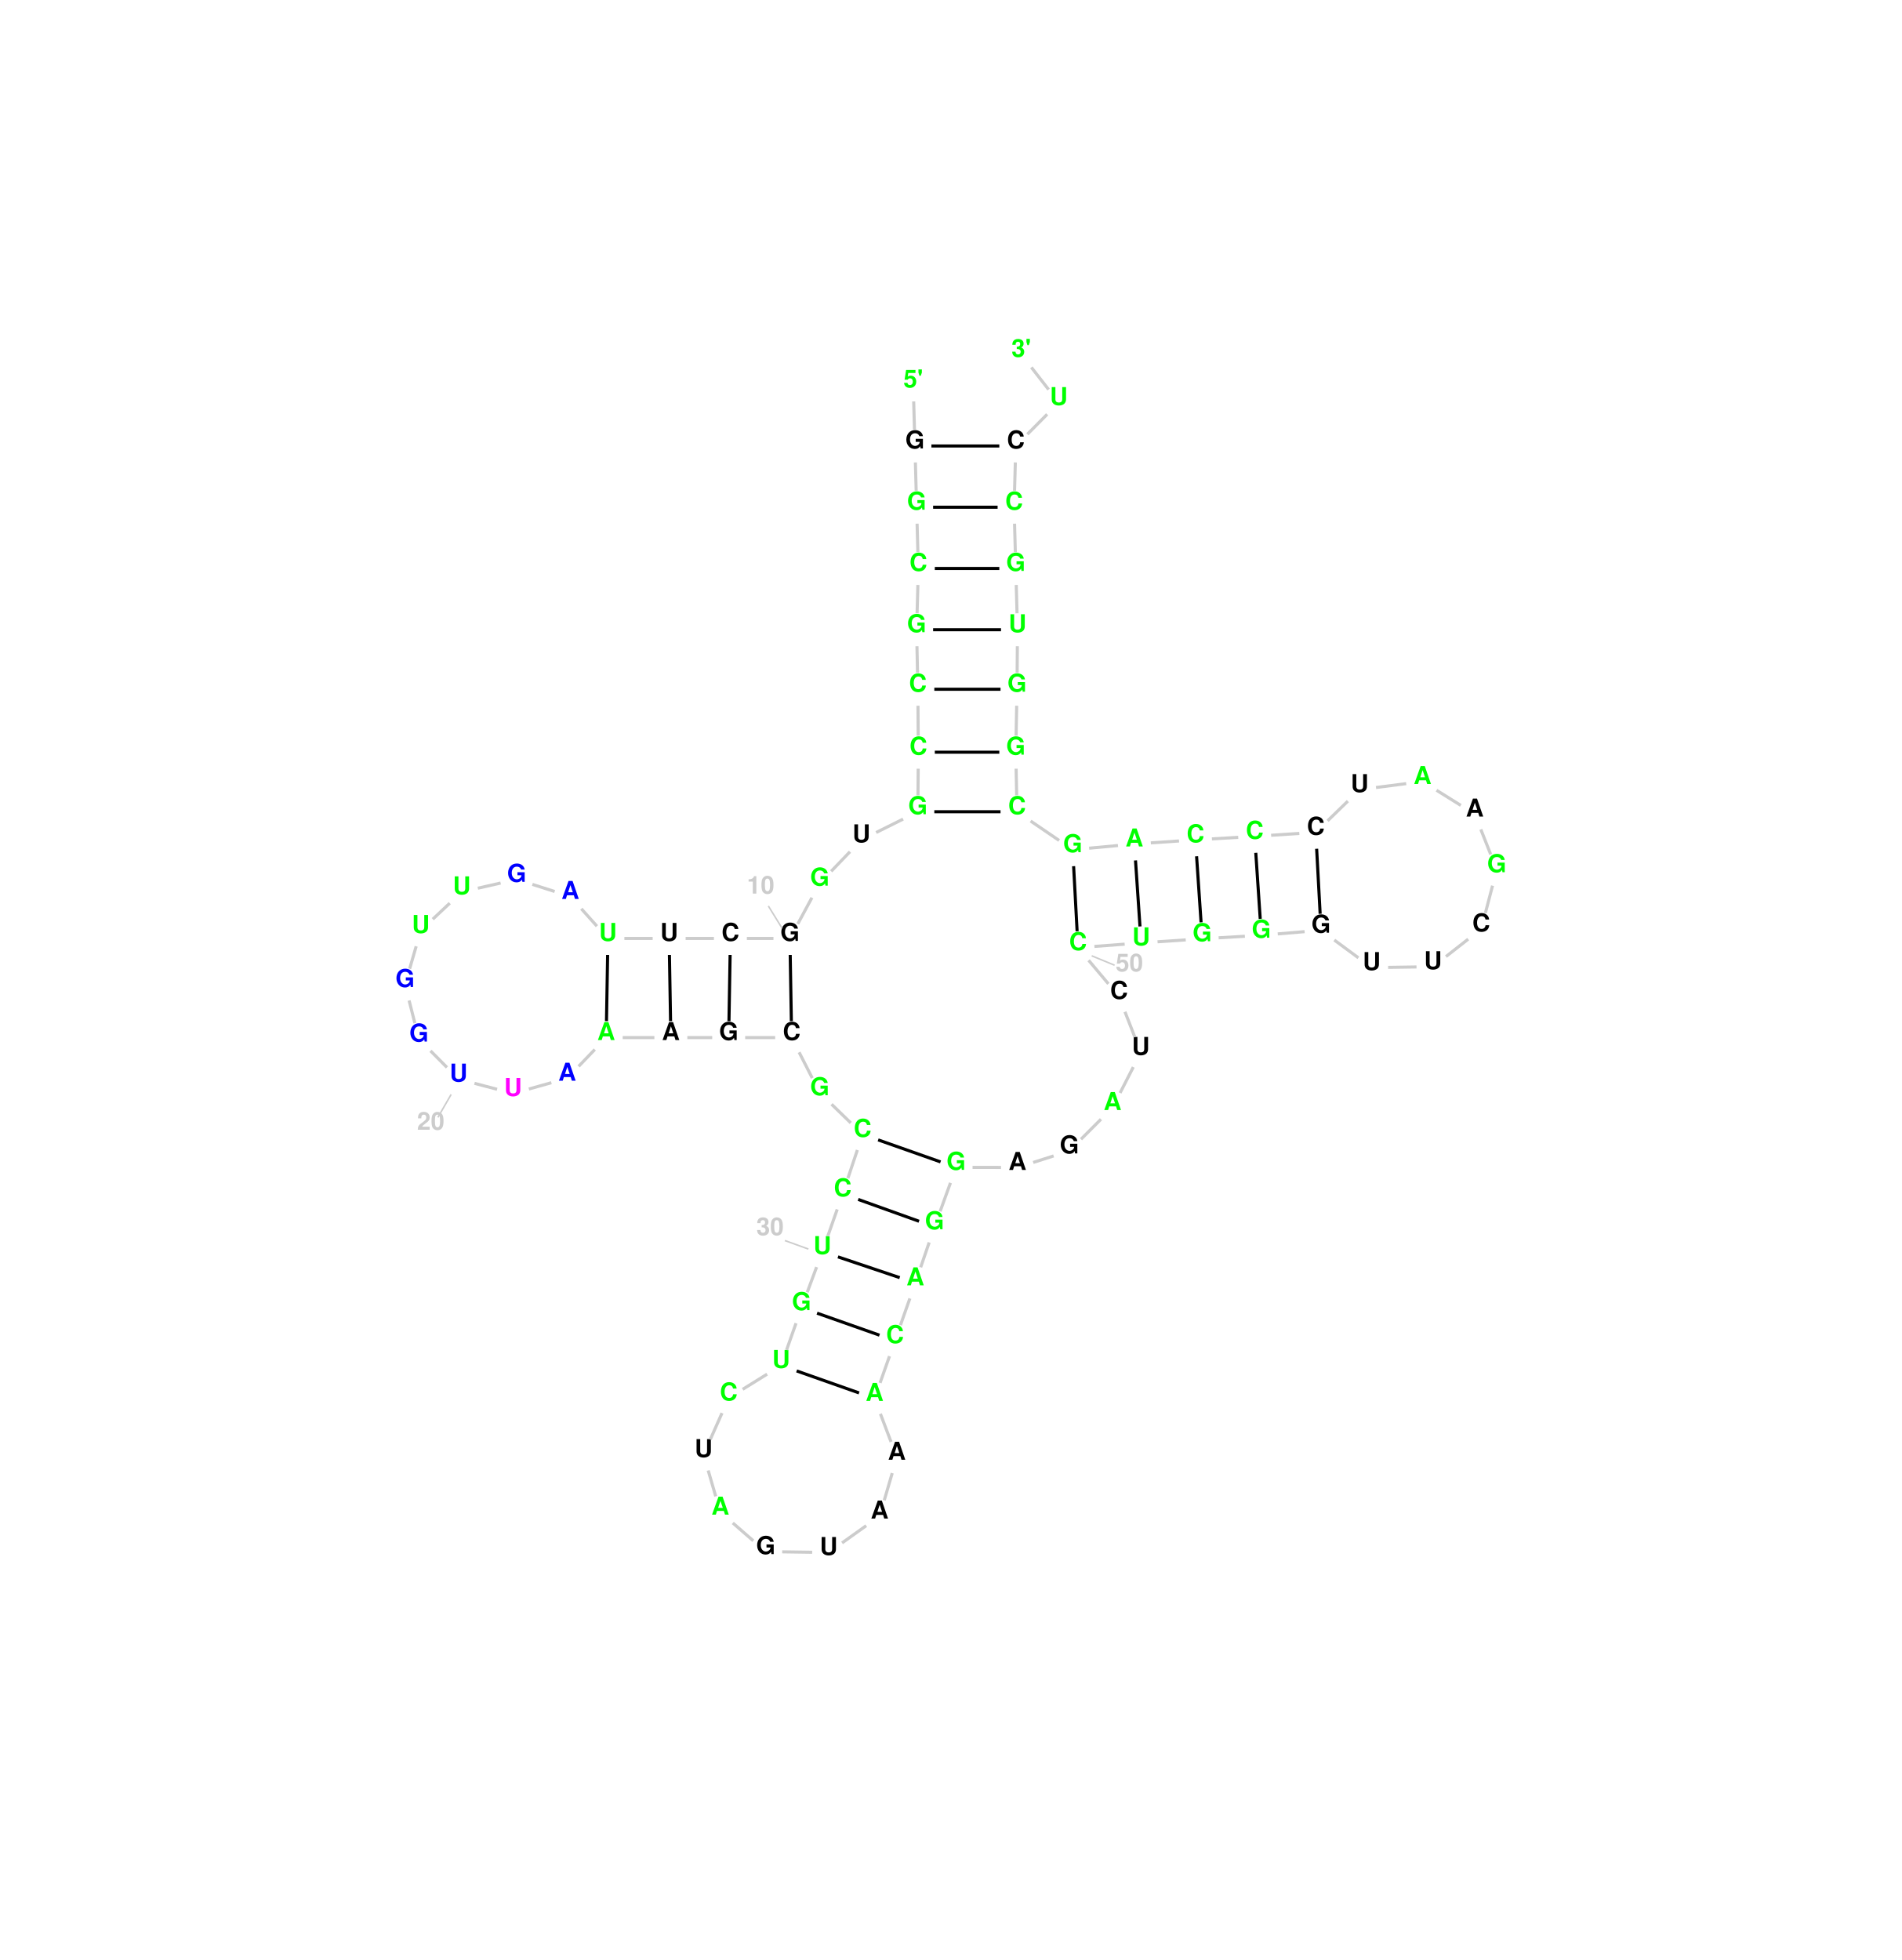
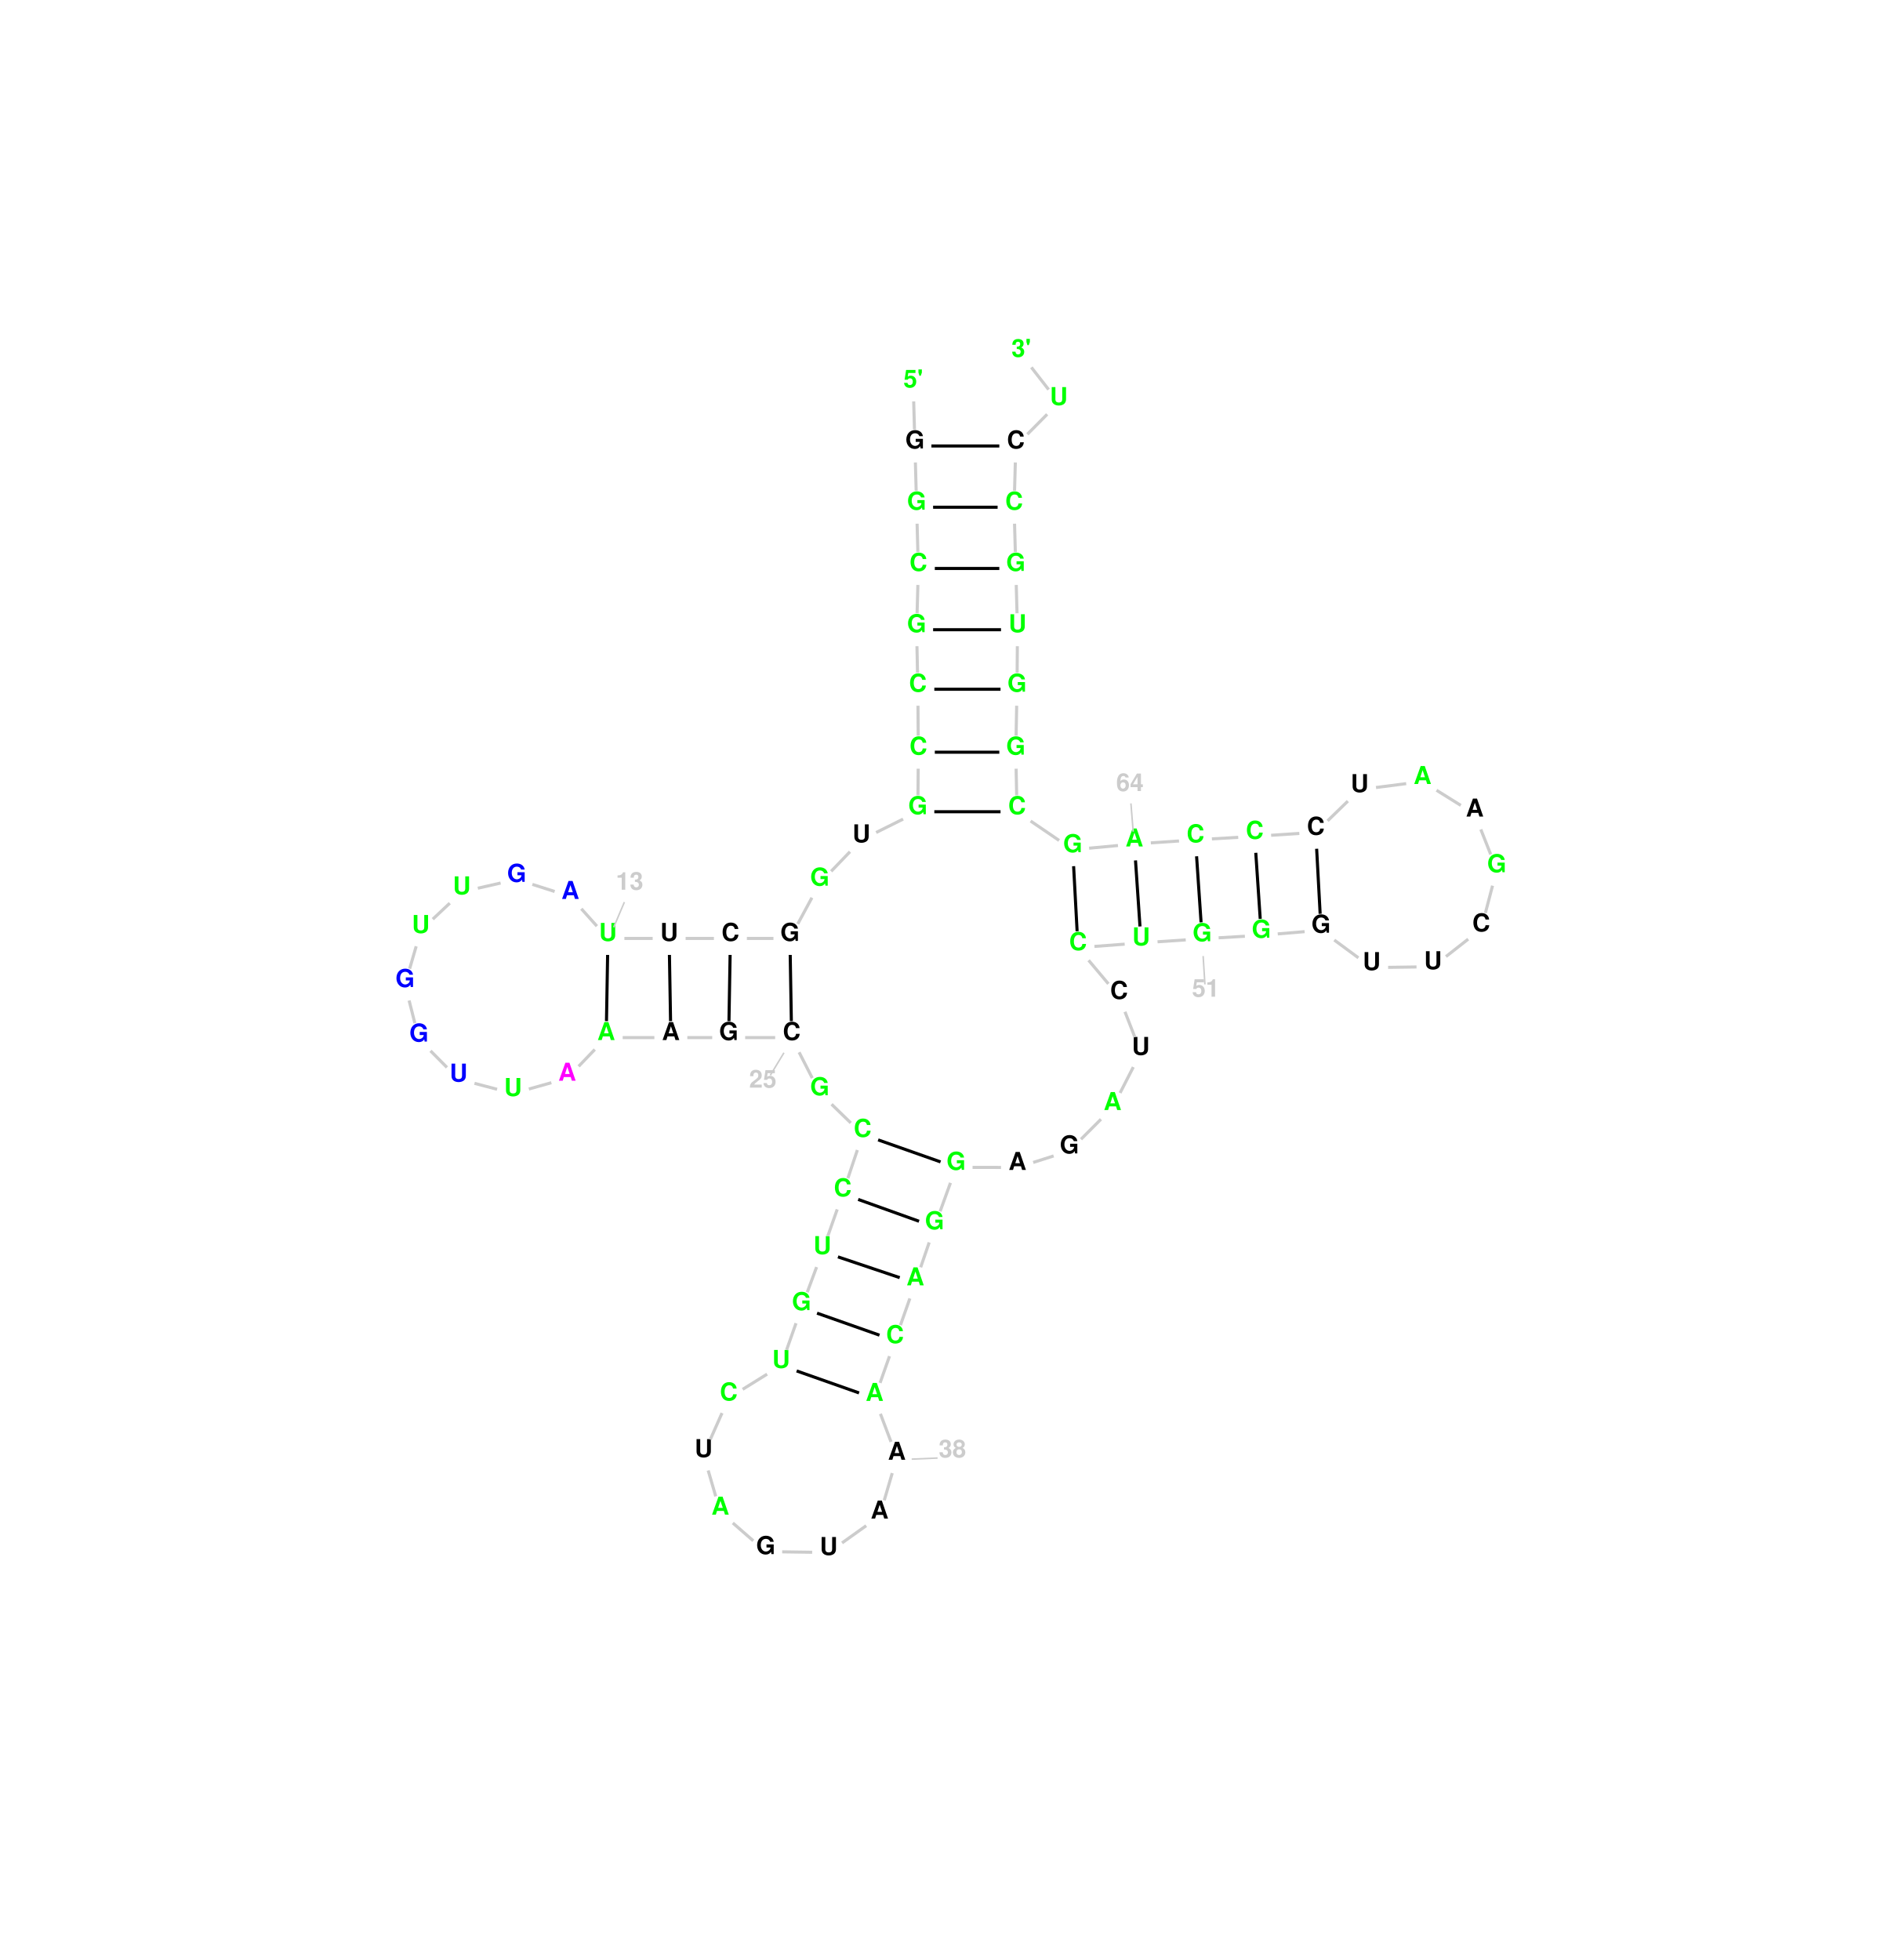
<svg xmlns="http://www.w3.org/2000/svg" width="234.761" height="241.949" style="font-size: 3.05px; font-weight: bold; font-family: Helvetica; ">
  <g>
    <style type="text/css">


text.red {fill: rgb(255, 0, 255); }
text.green {fill: rgb(0, 255, 0); }
text.blue {fill: rgb(0, 0, 255); }
text.black {fill: rgb(0, 0, 0); }
text.gray {fill: rgb(204, 204, 204); }
text.brown {fill: rgb(211.65, 104.55, 30.6); }
text {fill: rgb(0, 0, 0); text-anchor: middle; alignment-baseline: middle; }
circle.red {stroke: rgb(255, 0, 255); fill: none; }
circle.green {stroke: rgb(0, 255, 0); fill: none; }
circle.blue {stroke: rgb(0, 0, 255); fill: none; }
circle.black {stroke: rgb(0, 0, 0); fill: none; }
circle.gray {stroke: rgb(204, 204, 204); fill: none; }
circle.brown {stroke: rgb(211.65, 104.55, 30.6); fill: none; }
- circle {stroke: rgb(0, 0, 0); }
line.red {stroke: rgb(255, 0, 255); stroke-width: 0.381; }
line.green {stroke: rgb(0, 255, 0); stroke-width: 0.381; }
line.blue {stroke: rgb(0, 0, 255); stroke-width: 0.381; }
line.black {stroke: rgb(0, 0, 0); stroke-width: 0.381; }
line.gray {stroke: rgb(204, 204, 204); stroke-width: 0.381; }
line.brown {stroke: rgb(211.65, 104.55, 30.6); stroke-width: 0.381; }
line {stroke: rgb(0, 0, 0); }
text.numbering-label {fill: rgb(204, 204, 204);}
line.numbering-line {stroke: rgb(204, 204, 204); stroke-width: 0.191;}
line.predicted {stroke: rgb(0, 0, 0); stroke-dasharray: 2}
- text.background {fill: rgb(255, 255, 255);
- .template {visibility:hidden}
+ .sequential {visibility:hidden}
+ polyline {fill:none; stroke-linejoin:round; }
+ .pseudoknot_segment1 {stroke-linecap:round; stroke-opacity: 0.4; stroke-width:3.05px}
+ .pseudoknot_segment2 {stroke-linecap:round; stroke-opacity: 0.4; stroke-width:3.05px}
+ .pseudoknot_connection {stroke-linecap:round; stroke-opacity: 0.2; stroke-width:1.5}

</style>
  </g>
  <g>
    <text x="112.732" y="47.824" class="green">5'</text>
  </g>
  <g>
    <text x="112.941" y="55.359" class="black">G</text>
  </g>
  <g>
    <line x1="114.975" y1="55.054" x2="123.357" y2="55.054" class="black" />
  </g>
  <g>
    <text x="113.151" y="62.919" class="green">G</text>
  </g>
  <g>
    <line x1="115.185" y1="62.614" x2="123.147" y2="62.614" class="black" />
  </g>
  <g>
    <text x="113.361" y="70.479" class="green">C</text>
  </g>
  <g>
    <line x1="115.395" y1="70.174" x2="123.357" y2="70.174" class="black" />
  </g>
  <g>
    <text x="113.151" y="78.039" class="green">G</text>
  </g>
  <g>
    <line x1="115.185" y1="77.734" x2="123.567" y2="77.734" class="black" />
  </g>
  <g>
    <text x="113.301" y="85.389" class="green">C</text>
  </g>
  <g>
    <line x1="115.335" y1="85.084" x2="123.507" y2="85.084" class="black" />
  </g>
  <g>
    <text x="113.361" y="93.159" class="green">C</text>
  </g>
  <g>
    <line x1="115.395" y1="92.854" x2="123.357" y2="92.854" class="black" />
  </g>
  <g>
    <text x="113.301" y="100.509" class="green">G</text>
  </g>
  <g>
    <line x1="115.335" y1="100.204" x2="123.507" y2="100.204" class="black" />
  </g>
  <g>
    <text x="106.331" y="103.979" class="black">U</text>
  </g>
  <g>
    <text x="101.191" y="109.329" class="green">G</text>
  </g>
  <g>
    <text x="97.511" y="116.149" class="black">G</text>
  </g>
  <g>
    <line x1="97.546" y1="117.878" x2="97.686" y2="126.051" class="black" />
  </g>
  <g>
-     <text x="93.902" y="110.312" class="numbering-label sequential">10</text>
-   </g>
-   <g>
-     <line x1="96.549" y1="114.593" x2="94.845" y2="111.837" class="numbering-line sequential" />
-   </g>
-   <g>
    <text x="90.161" y="116.149" class="black">C</text>
  </g>
  <g>
    <line x1="90.126" y1="117.878" x2="89.986" y2="126.051" class="black" />
  </g>
  <g>
    <text x="82.601" y="116.149" class="black">U</text>
  </g>
  <g>
    <line x1="82.636" y1="117.878" x2="82.776" y2="126.051" class="black" />
  </g>
  <g>
    <text x="75.041" y="116.149" class="green">U</text>
  </g>
  <g>
    <line x1="75.006" y1="117.878" x2="74.866" y2="126.051" class="black" />
  </g>
  <g>
+     <text x="77.724" y="109.832" class="numbering-label sequential">13</text>
+   </g>
+   <g>
+     <text x="77.724" y="109.832" class="numbering-label template">13</text>
+   </g>
+   <g>
+     <line x1="75.756" y1="114.465" x2="77.076" y2="111.357" class="numbering-line sequential" />
+   </g>
+   <g>
+     <line x1="75.756" y1="114.465" x2="77.076" y2="111.357" class="numbering-line template" />
+   </g>
+   <g>
    <text x="70.404" y="110.97" class="blue">A</text>
  </g>
  <g>
    <text x="63.781" y="108.859" class="blue">G</text>
  </g>
  <g>
    <text x="57.002" y="110.4" class="green">U</text>
  </g>
  <g>
    <text x="51.942" y="115.167" class="green">U</text>
  </g>
  <g>
    <text x="50" y="121.842" class="blue">G</text>
  </g>
  <g>
    <text x="51.712" y="128.579" class="blue">G</text>
  </g>
  <g>
    <text x="56.606" y="133.516" class="blue">U</text>
  </g>
  <g>
-     <text x="53.172" y="139.459" class="numbering-label sequential">20</text>
-   </g>
-   <g>
-     <line x1="55.69" y1="135.101" x2="54.053" y2="137.934" class="numbering-line sequential" />
-   </g>
-   <g>
-     <text x="63.327" y="135.289" class="red">U</text>
-   </g>
-   <g>
-     <text x="70.019" y="133.406" class="blue">A</text>
+     <text x="63.327" y="135.289" class="green">U</text>
+   </g>
+   <g>
+     <text x="70.019" y="133.406" class="red">A</text>
  </g>
  <g>
    <text x="74.831" y="128.389" class="green">A</text>
  </g>
  <g>
    <text x="82.811" y="128.389" class="black">A</text>
  </g>
  <g>
    <text x="89.951" y="128.389" class="black">G</text>
  </g>
  <g>
    <text x="97.721" y="128.389" class="black">C</text>
  </g>
  <g>
+     <text x="94.165" y="134.259" class="numbering-label sequential">26</text>
+   </g>
+   <g>
+     <text x="94.165" y="134.259" class="numbering-label template">25</text>
+   </g>
+   <g>
+     <line x1="96.773" y1="129.955" x2="95.089" y2="132.734" class="numbering-line sequential" />
+   </g>
+   <g>
+     <line x1="96.773" y1="129.955" x2="95.089" y2="132.734" class="numbering-line template" />
+   </g>
+   <g>
    <text x="101.191" y="135.199" class="green">G</text>
  </g>
  <g>
    <text x="106.481" y="140.339" class="green">C</text>
  </g>
  <g>
    <line x1="108.399" y1="140.711" x2="116.103" y2="143.428" class="black" />
  </g>
  <g>
    <text x="104.021" y="147.679" class="green">C</text>
  </g>
  <g>
    <line x1="105.935" y1="148.061" x2="113.447" y2="150.757" class="black" />
  </g>
  <g>
    <text x="101.511" y="154.809" class="green">U</text>
  </g>
  <g>
    <line x1="103.439" y1="155.152" x2="111.063" y2="157.716" class="black" />
  </g>
  <g>
-     <text x="95.057" y="152.476" class="numbering-label sequential">30</text>
-   </g>
-   <g>
-     <line x1="99.79" y1="154.187" x2="96.887" y2="153.137" class="numbering-line sequential" />
-   </g>
-   <g>
    <text x="98.941" y="161.729" class="green">G</text>
  </g>
  <g>
    <line x1="100.859" y1="162.101" x2="108.563" y2="164.818" class="black" />
  </g>
  <g>
    <text x="96.421" y="168.859" class="green">U</text>
  </g>
  <g>
    <line x1="98.339" y1="169.231" x2="106.043" y2="171.948" class="black" />
  </g>
  <g>
    <text x="89.951" y="172.879" class="green">C</text>
  </g>
  <g>
    <text x="86.851" y="179.869" class="black">U</text>
  </g>
  <g>
    <text x="88.921" y="186.969" class="green">A</text>
  </g>
  <g>
    <text x="94.521" y="191.839" class="black">G</text>
  </g>
  <g>
    <text x="102.291" y="191.949" class="black">U</text>
  </g>
  <g>
    <text x="108.581" y="187.459" class="black">A</text>
  </g>
  <g>
    <text x="110.711" y="180.199" class="black">A</text>
  </g>
  <g>
+     <text x="117.568" y="179.907" class="numbering-label sequential">39</text>
+   </g>
+   <g>
+     <text x="117.568" y="179.907" class="numbering-label template">38</text>
+   </g>
+   <g>
+     <line x1="112.54" y1="180.121" x2="115.738" y2="179.985" class="numbering-line sequential" />
+   </g>
+   <g>
+     <line x1="112.54" y1="180.121" x2="115.738" y2="179.985" class="numbering-line template" />
+   </g>
+   <g>
    <text x="107.961" y="172.929" class="green">A</text>
  </g>
  <g>
    <text x="110.481" y="165.799" class="green">C</text>
  </g>
  <g>
    <text x="112.991" y="158.669" class="green">A</text>
  </g>
  <g>
    <text x="115.361" y="151.749" class="green">G</text>
  </g>
  <g>
    <text x="118.021" y="144.409" class="green">G</text>
  </g>
  <g>
    <text x="125.601" y="144.419" class="black">A</text>
  </g>
  <g>
    <text x="132.001" y="142.379" class="black">G</text>
  </g>
  <g>
    <text x="137.341" y="137.029" class="green">A</text>
  </g>
  <g>
    <text x="140.821" y="130.219" class="black">U</text>
  </g>
  <g>
    <text x="138.131" y="123.309" class="black">C</text>
  </g>
  <g>
    <text x="133.071" y="117.289" class="green">C</text>
  </g>
  <g>
    <line x1="132.962" y1="114.954" x2="132.53" y2="106.925" class="black" />
  </g>
  <g>
-     <text x="139.415" y="119.909" class="numbering-label sequential">50</text>
-   </g>
-   <g>
-     <line x1="134.763" y1="117.988" x2="137.585" y2="119.153" class="numbering-line sequential" />
-   </g>
-   <g>
    <text x="140.861" y="116.699" class="green">U</text>
  </g>
  <g>
    <line x1="140.723" y1="114.365" x2="140.169" y2="106.213" class="black" />
  </g>
  <g>
    <text x="148.401" y="116.189" class="green">G</text>
  </g>
  <g>
    <line x1="148.263" y1="113.855" x2="147.709" y2="105.703" class="black" />
  </g>
  <g>
+     <text x="148.835" y="123.039" class="numbering-label sequential">52</text>
+   </g>
+   <g>
+     <text x="148.835" y="123.039" class="numbering-label template">51</text>
+   </g>
+   <g>
+     <line x1="148.517" y1="118.016" x2="148.738" y2="121.514" class="numbering-line sequential" />
+   </g>
+   <g>
+     <line x1="148.517" y1="118.016" x2="148.738" y2="121.514" class="numbering-line template" />
+   </g>
+   <g>
    <text x="155.701" y="115.759" class="green">G</text>
  </g>
  <g>
    <line x1="155.565" y1="113.425" x2="155.017" y2="105.273" class="black" />
  </g>
  <g>
    <text x="163.071" y="115.139" class="black">G</text>
  </g>
  <g>
    <line x1="162.962" y1="112.804" x2="162.53" y2="104.775" class="black" />
  </g>
  <g>
    <text x="169.321" y="119.749" class="black">U</text>
  </g>
  <g>
    <text x="176.891" y="119.639" class="black">U</text>
  </g>
  <g>
    <text x="182.841" y="114.979" class="black">C</text>
  </g>
  <g>
    <text x="184.761" y="107.669" class="green">G</text>
  </g>
  <g>
    <text x="182.051" y="100.799" class="black">A</text>
  </g>
  <g>
    <text x="175.601" y="96.779" class="green">A</text>
  </g>
  <g>
    <text x="167.841" y="97.779" class="black">U</text>
  </g>
  <g>
    <text x="162.421" y="103.049" class="black">C</text>
  </g>
  <g>
    <text x="154.881" y="103.549" class="green">C</text>
  </g>
  <g>
    <text x="147.571" y="103.979" class="green">C</text>
  </g>
  <g>
    <text x="140.031" y="104.489" class="green">A</text>
  </g>
  <g>
+     <text x="139.48" y="97.648" class="numbering-label sequential">65</text>
+   </g>
+   <g>
+     <text x="139.48" y="97.648" class="numbering-label template">64</text>
+   </g>
+   <g>
+     <line x1="139.884" y1="102.665" x2="139.603" y2="99.173" class="numbering-line sequential" />
+   </g>
+   <g>
+     <line x1="139.884" y1="102.665" x2="139.603" y2="99.173" class="numbering-line template" />
+   </g>
+   <g>
    <text x="132.421" y="105.199" class="green">G</text>
  </g>
  <g>
    <text x="125.541" y="100.509" class="green">C</text>
  </g>
  <g>
    <text x="125.391" y="93.159" class="green">G</text>
  </g>
  <g>
    <text x="125.541" y="85.389" class="green">G</text>
  </g>
  <g>
    <text x="125.601" y="78.039" class="green">U</text>
  </g>
  <g>
    <text x="125.391" y="70.479" class="green">G</text>
  </g>
  <g>
    <text x="125.181" y="62.919" class="green">C</text>
  </g>
  <g>
    <text x="125.391" y="55.359" class="black">C</text>
  </g>
  <g>
    <text x="130.693" y="50" class="green">U</text>
  </g>
  <g>
    <text x="126.065" y="44.049" class="green">3'</text>
  </g>
  <g>
    <line x1="112.788" y1="49.552" x2="112.885" y2="53.022" class="gray" />
  </g>
  <g>
    <line x1="112.998" y1="57.087" x2="113.095" y2="60.581" class="gray" />
  </g>
  <g>
    <line x1="113.208" y1="64.647" x2="113.305" y2="68.141" class="gray" />
  </g>
  <g>
    <line x1="113.305" y1="72.207" x2="113.208" y2="75.701" class="gray" />
  </g>
  <g>
    <line x1="113.193" y1="79.767" x2="113.26" y2="83.051" class="gray" />
  </g>
  <g>
    <line x1="113.317" y1="87.118" x2="113.345" y2="90.821" class="gray" />
  </g>
  <g>
    <line x1="113.344" y1="94.888" x2="113.318" y2="98.171" class="gray" />
  </g>
  <g>
    <line x1="111.481" y1="101.111" x2="108.152" y2="102.768" class="gray" />
  </g>
  <g>
    <line x1="104.922" y1="105.141" x2="102.6" y2="107.558" class="gray" />
  </g>
  <g>
    <line x1="100.225" y1="110.814" x2="98.477" y2="114.055" class="gray" />
  </g>
  <g>
    <line x1="95.478" y1="115.844" x2="92.195" y2="115.844" class="gray" />
  </g>
  <g>
    <line x1="88.127" y1="115.844" x2="84.635" y2="115.844" class="gray" />
  </g>
  <g>
    <line x1="80.567" y1="115.844" x2="77.075" y2="115.844" class="gray" />
  </g>
  <g>
    <line x1="73.685" y1="114.329" x2="71.761" y2="112.18" class="gray" />
  </g>
  <g>
    <line x1="68.467" y1="110.048" x2="65.719" y2="109.172" class="gray" />
  </g>
  <g>
    <line x1="61.798" y1="109.005" x2="58.985" y2="109.644" class="gray" />
  </g>
  <g>
    <line x1="55.522" y1="111.49" x2="53.423" y2="113.467" class="gray" />
  </g>
  <g>
    <line x1="51.374" y1="116.814" x2="50.568" y2="119.584" class="gray" />
  </g>
  <g>
    <line x1="50.501" y1="123.507" x2="51.211" y2="126.303" class="gray" />
  </g>
  <g>
    <line x1="53.144" y1="129.718" x2="55.174" y2="131.767" class="gray" />
  </g>
  <g>
    <line x1="58.572" y1="133.73" x2="61.361" y2="134.465" class="gray" />
  </g>
  <g>
    <line x1="65.285" y1="134.433" x2="68.062" y2="133.652" class="gray" />
  </g>
  <g>
    <line x1="71.427" y1="131.634" x2="73.423" y2="129.552" class="gray" />
  </g>
  <g>
    <line x1="76.865" y1="128.084" x2="80.778" y2="128.084" class="gray" />
  </g>
  <g>
    <line x1="84.845" y1="128.084" x2="87.918" y2="128.084" class="gray" />
  </g>
  <g>
    <line x1="91.985" y1="128.084" x2="95.688" y2="128.084" class="gray" />
  </g>
  <g>
    <line x1="98.644" y1="129.896" x2="100.268" y2="133.082" class="gray" />
  </g>
  <g>
    <line x1="102.65" y1="136.311" x2="105.023" y2="138.617" class="gray" />
  </g>
  <g>
    <line x1="105.835" y1="141.963" x2="104.667" y2="145.446" class="gray" />
  </g>
  <g>
    <line x1="103.346" y1="149.293" x2="102.186" y2="152.586" class="gray" />
  </g>
  <g>
    <line x1="100.803" y1="156.411" x2="99.649" y2="159.518" class="gray" />
  </g>
  <g>
    <line x1="98.263" y1="163.342" x2="97.099" y2="166.637" class="gray" />
  </g>
  <g>
    <line x1="94.694" y1="169.628" x2="91.678" y2="171.501" class="gray" />
  </g>
  <g>
    <line x1="89.127" y1="174.433" x2="87.675" y2="177.705" class="gray" />
  </g>
  <g>
    <line x1="87.42" y1="181.517" x2="88.352" y2="184.712" class="gray" />
  </g>
  <g>
    <line x1="90.456" y1="187.999" x2="92.987" y2="190.2" class="gray" />
  </g>
  <g>
    <line x1="96.555" y1="191.563" x2="100.258" y2="191.616" class="gray" />
  </g>
  <g>
    <line x1="103.946" y1="190.463" x2="106.926" y2="188.336" class="gray" />
  </g>
  <g>
    <line x1="109.154" y1="185.203" x2="110.139" y2="181.846" class="gray" />
  </g>
  <g>
    <line x1="109.992" y1="177.992" x2="108.681" y2="174.526" class="gray" />
  </g>
  <g>
    <line x1="108.639" y1="170.707" x2="109.803" y2="167.412" class="gray" />
  </g>
  <g>
    <line x1="111.156" y1="163.576" x2="112.316" y2="160.283" class="gray" />
  </g>
  <g>
    <line x1="113.65" y1="156.44" x2="114.702" y2="153.368" class="gray" />
  </g>
  <g>
    <line x1="116.054" y1="149.532" x2="117.328" y2="146.016" class="gray" />
  </g>
  <g>
    <line x1="120.055" y1="144.107" x2="123.567" y2="144.112" class="gray" />
  </g>
  <g>
    <line x1="127.539" y1="143.497" x2="130.063" y2="142.692" class="gray" />
  </g>
  <g>
    <line x1="133.438" y1="140.635" x2="135.904" y2="138.164" class="gray" />
  </g>
  <g>
    <line x1="138.266" y1="134.913" x2="139.896" y2="131.725" class="gray" />
  </g>
  <g>
    <line x1="140.083" y1="128.019" x2="138.869" y2="124.899" class="gray" />
  </g>
  <g>
    <line x1="136.823" y1="121.448" x2="134.38" y2="118.541" class="gray" />
  </g>
  <g>
    <line x1="135.099" y1="116.831" x2="138.833" y2="116.548" class="gray" />
  </g>
  <g>
    <line x1="142.89" y1="116.257" x2="146.372" y2="116.022" class="gray" />
  </g>
  <g>
    <line x1="150.431" y1="115.765" x2="153.671" y2="115.574" class="gray" />
  </g>
  <g>
    <line x1="157.728" y1="115.284" x2="161.045" y2="115.005" class="gray" />
  </g>
  <g>
    <line x1="164.708" y1="116.041" x2="167.684" y2="118.237" class="gray" />
  </g>
  <g>
    <line x1="171.354" y1="119.415" x2="174.858" y2="119.364" class="gray" />
  </g>
  <g>
    <line x1="178.492" y1="118.08" x2="181.24" y2="115.928" class="gray" />
  </g>
  <g>
    <line x1="183.358" y1="112.707" x2="184.244" y2="109.331" class="gray" />
  </g>
  <g>
    <line x1="184.015" y1="105.473" x2="182.797" y2="102.386" class="gray" />
  </g>
  <g>
    <line x1="180.325" y1="99.419" x2="177.327" y2="97.55" class="gray" />
  </g>
  <g>
    <line x1="173.584" y1="96.734" x2="169.858" y2="97.214" class="gray" />
  </g>
  <g>
    <line x1="166.383" y1="98.892" x2="163.879" y2="101.327" class="gray" />
  </g>
  <g>
    <line x1="160.392" y1="102.879" x2="156.91" y2="103.11" class="gray" />
  </g>
  <g>
    <line x1="152.851" y1="103.364" x2="149.601" y2="103.555" class="gray" />
  </g>
  <g>
    <line x1="145.542" y1="103.812" x2="142.06" y2="104.047" class="gray" />
  </g>
  <g>
    <line x1="138.006" y1="104.373" x2="134.446" y2="104.705" class="gray" />
  </g>
  <g>
    <line x1="130.741" y1="103.749" x2="127.221" y2="101.35" class="gray" />
  </g>
  <g>
    <line x1="125.5" y1="98.171" x2="125.433" y2="94.888" class="gray" />
  </g>
  <g>
    <line x1="125.43" y1="90.821" x2="125.502" y2="87.118" class="gray" />
  </g>
  <g>
    <line x1="125.558" y1="83.051" x2="125.584" y2="79.768" class="gray" />
  </g>
  <g>
    <line x1="125.545" y1="75.701" x2="125.448" y2="72.207" class="gray" />
  </g>
  <g>
    <line x1="125.335" y1="68.141" x2="125.238" y2="64.647" class="gray" />
  </g>
  <g>
    <line x1="125.238" y1="60.581" x2="125.335" y2="57.087" class="gray" />
  </g>
  <g>
    <line x1="126.821" y1="53.608" x2="129.262" y2="51.141" class="gray" />
  </g>
  <g>
    <line x1="129.444" y1="48.09" x2="127.314" y2="45.349" class="gray" />
  </g>
</svg>
